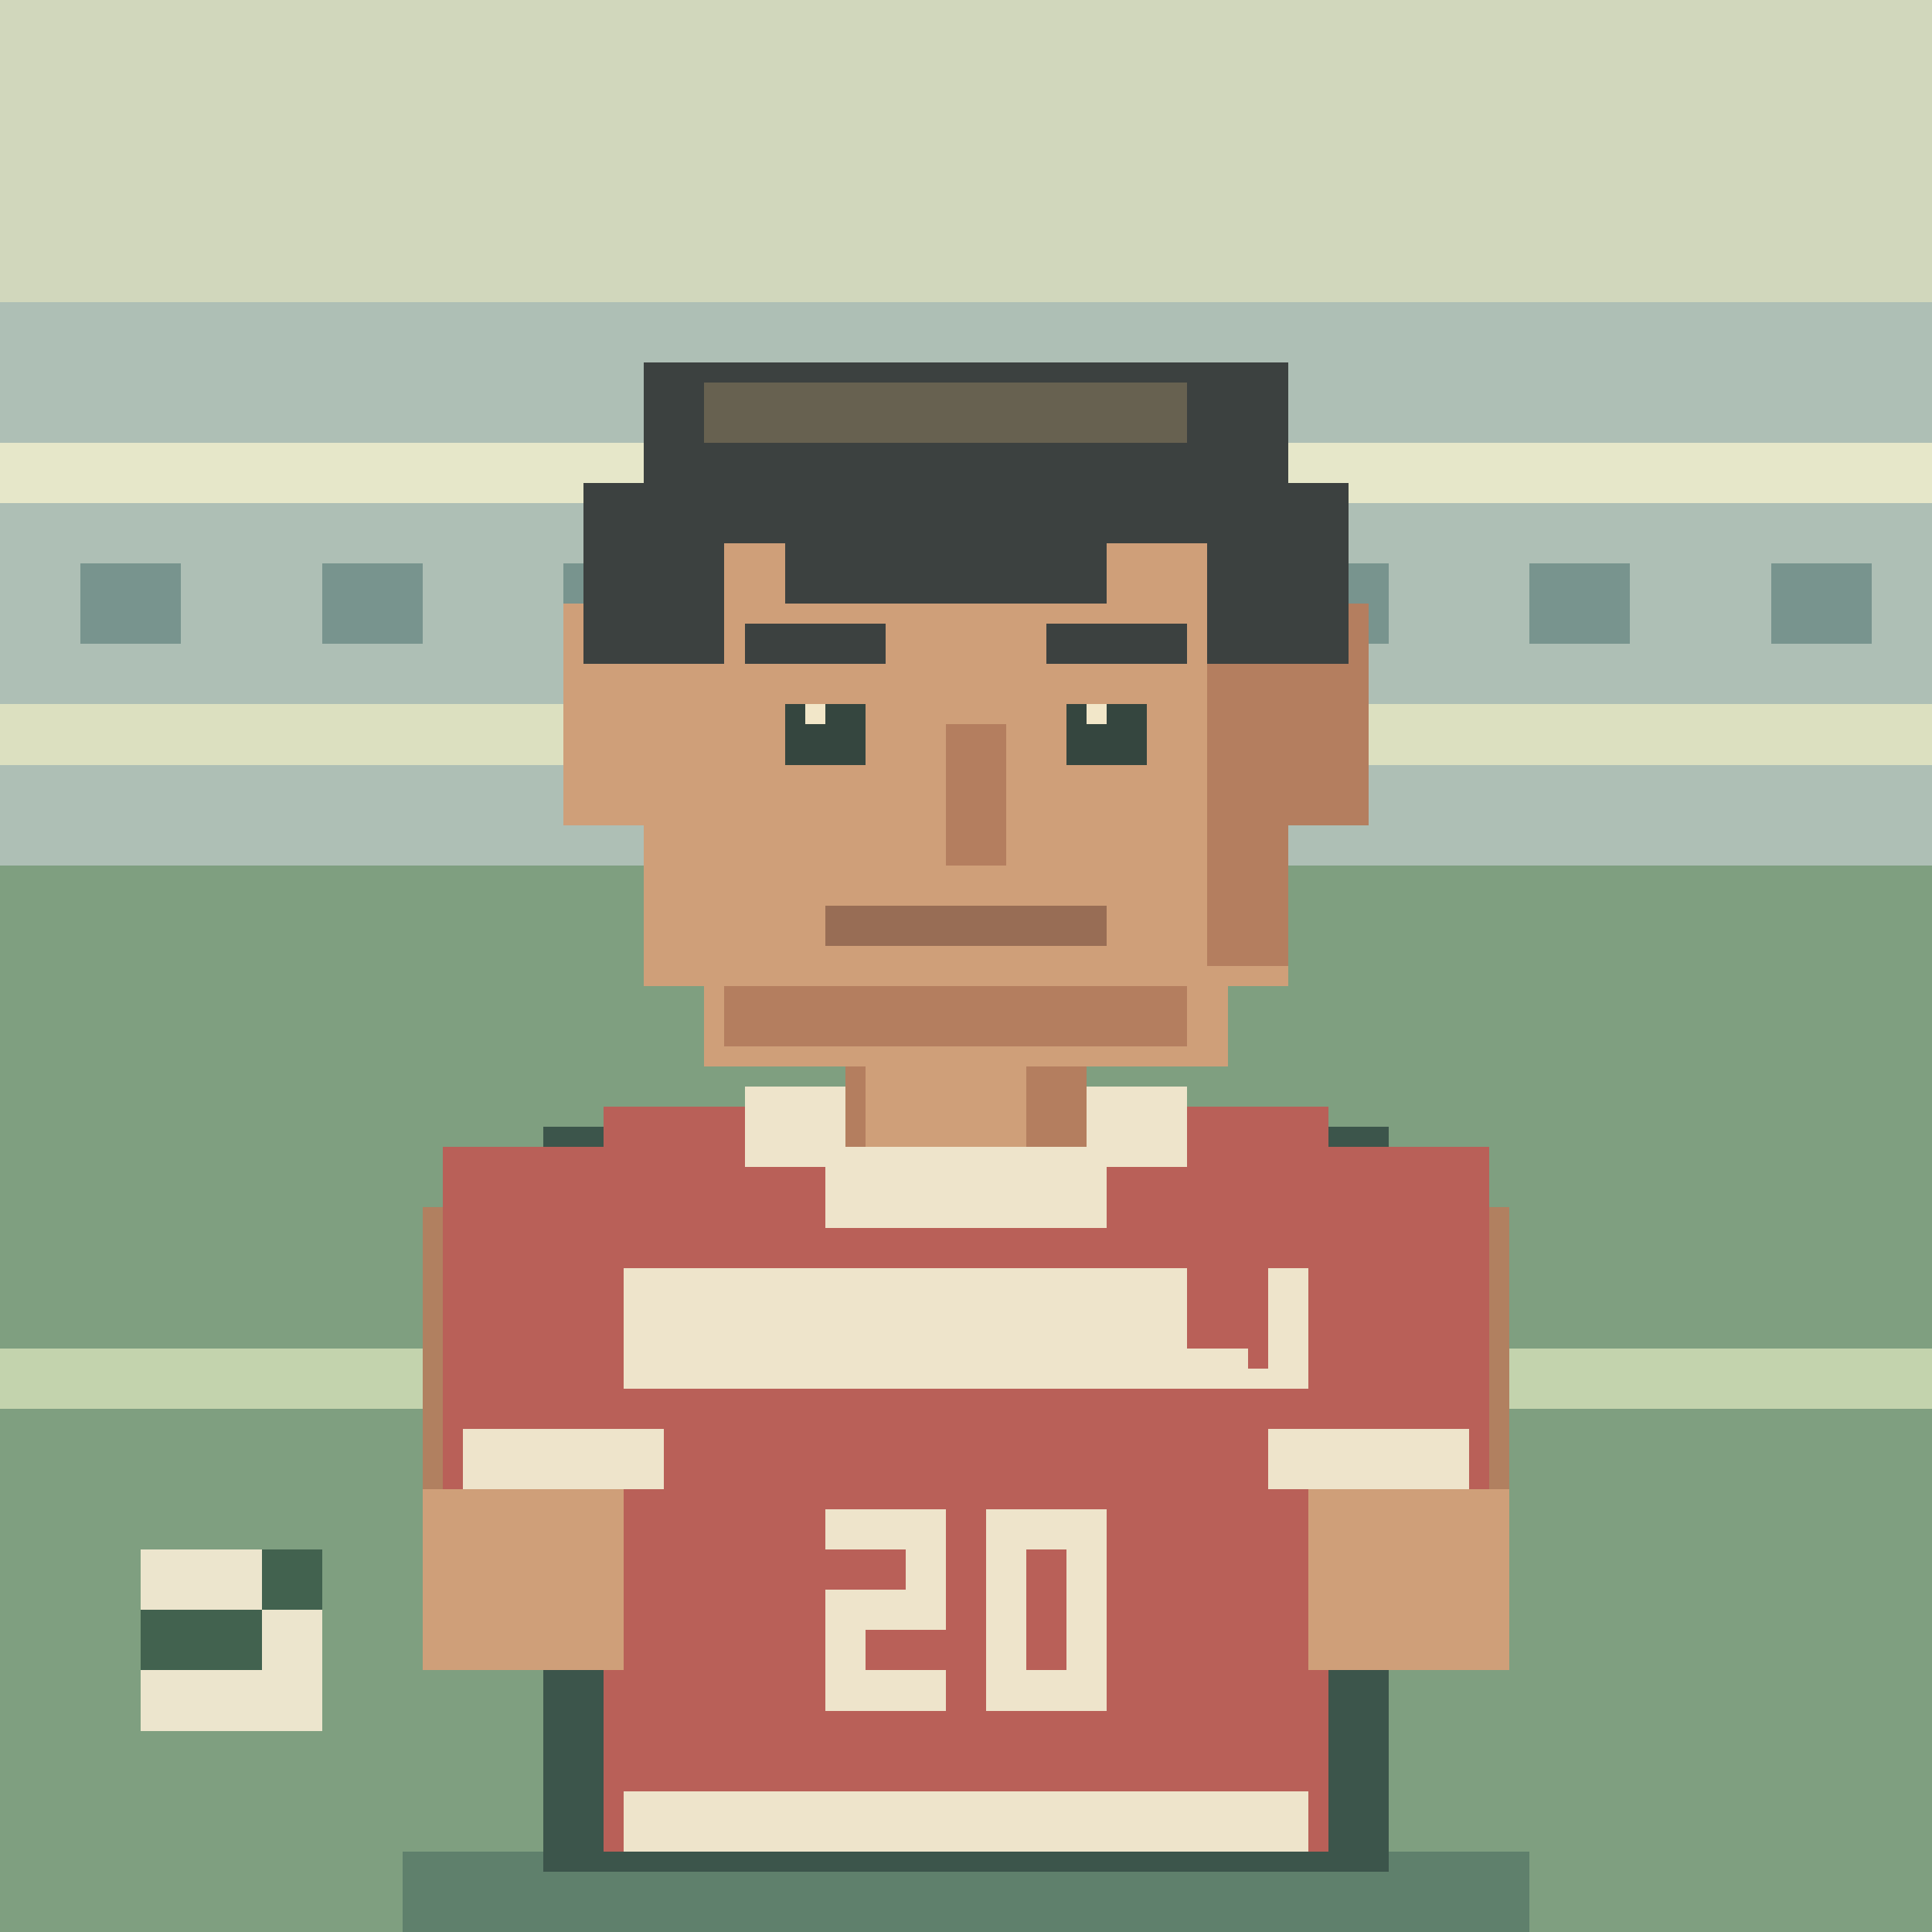
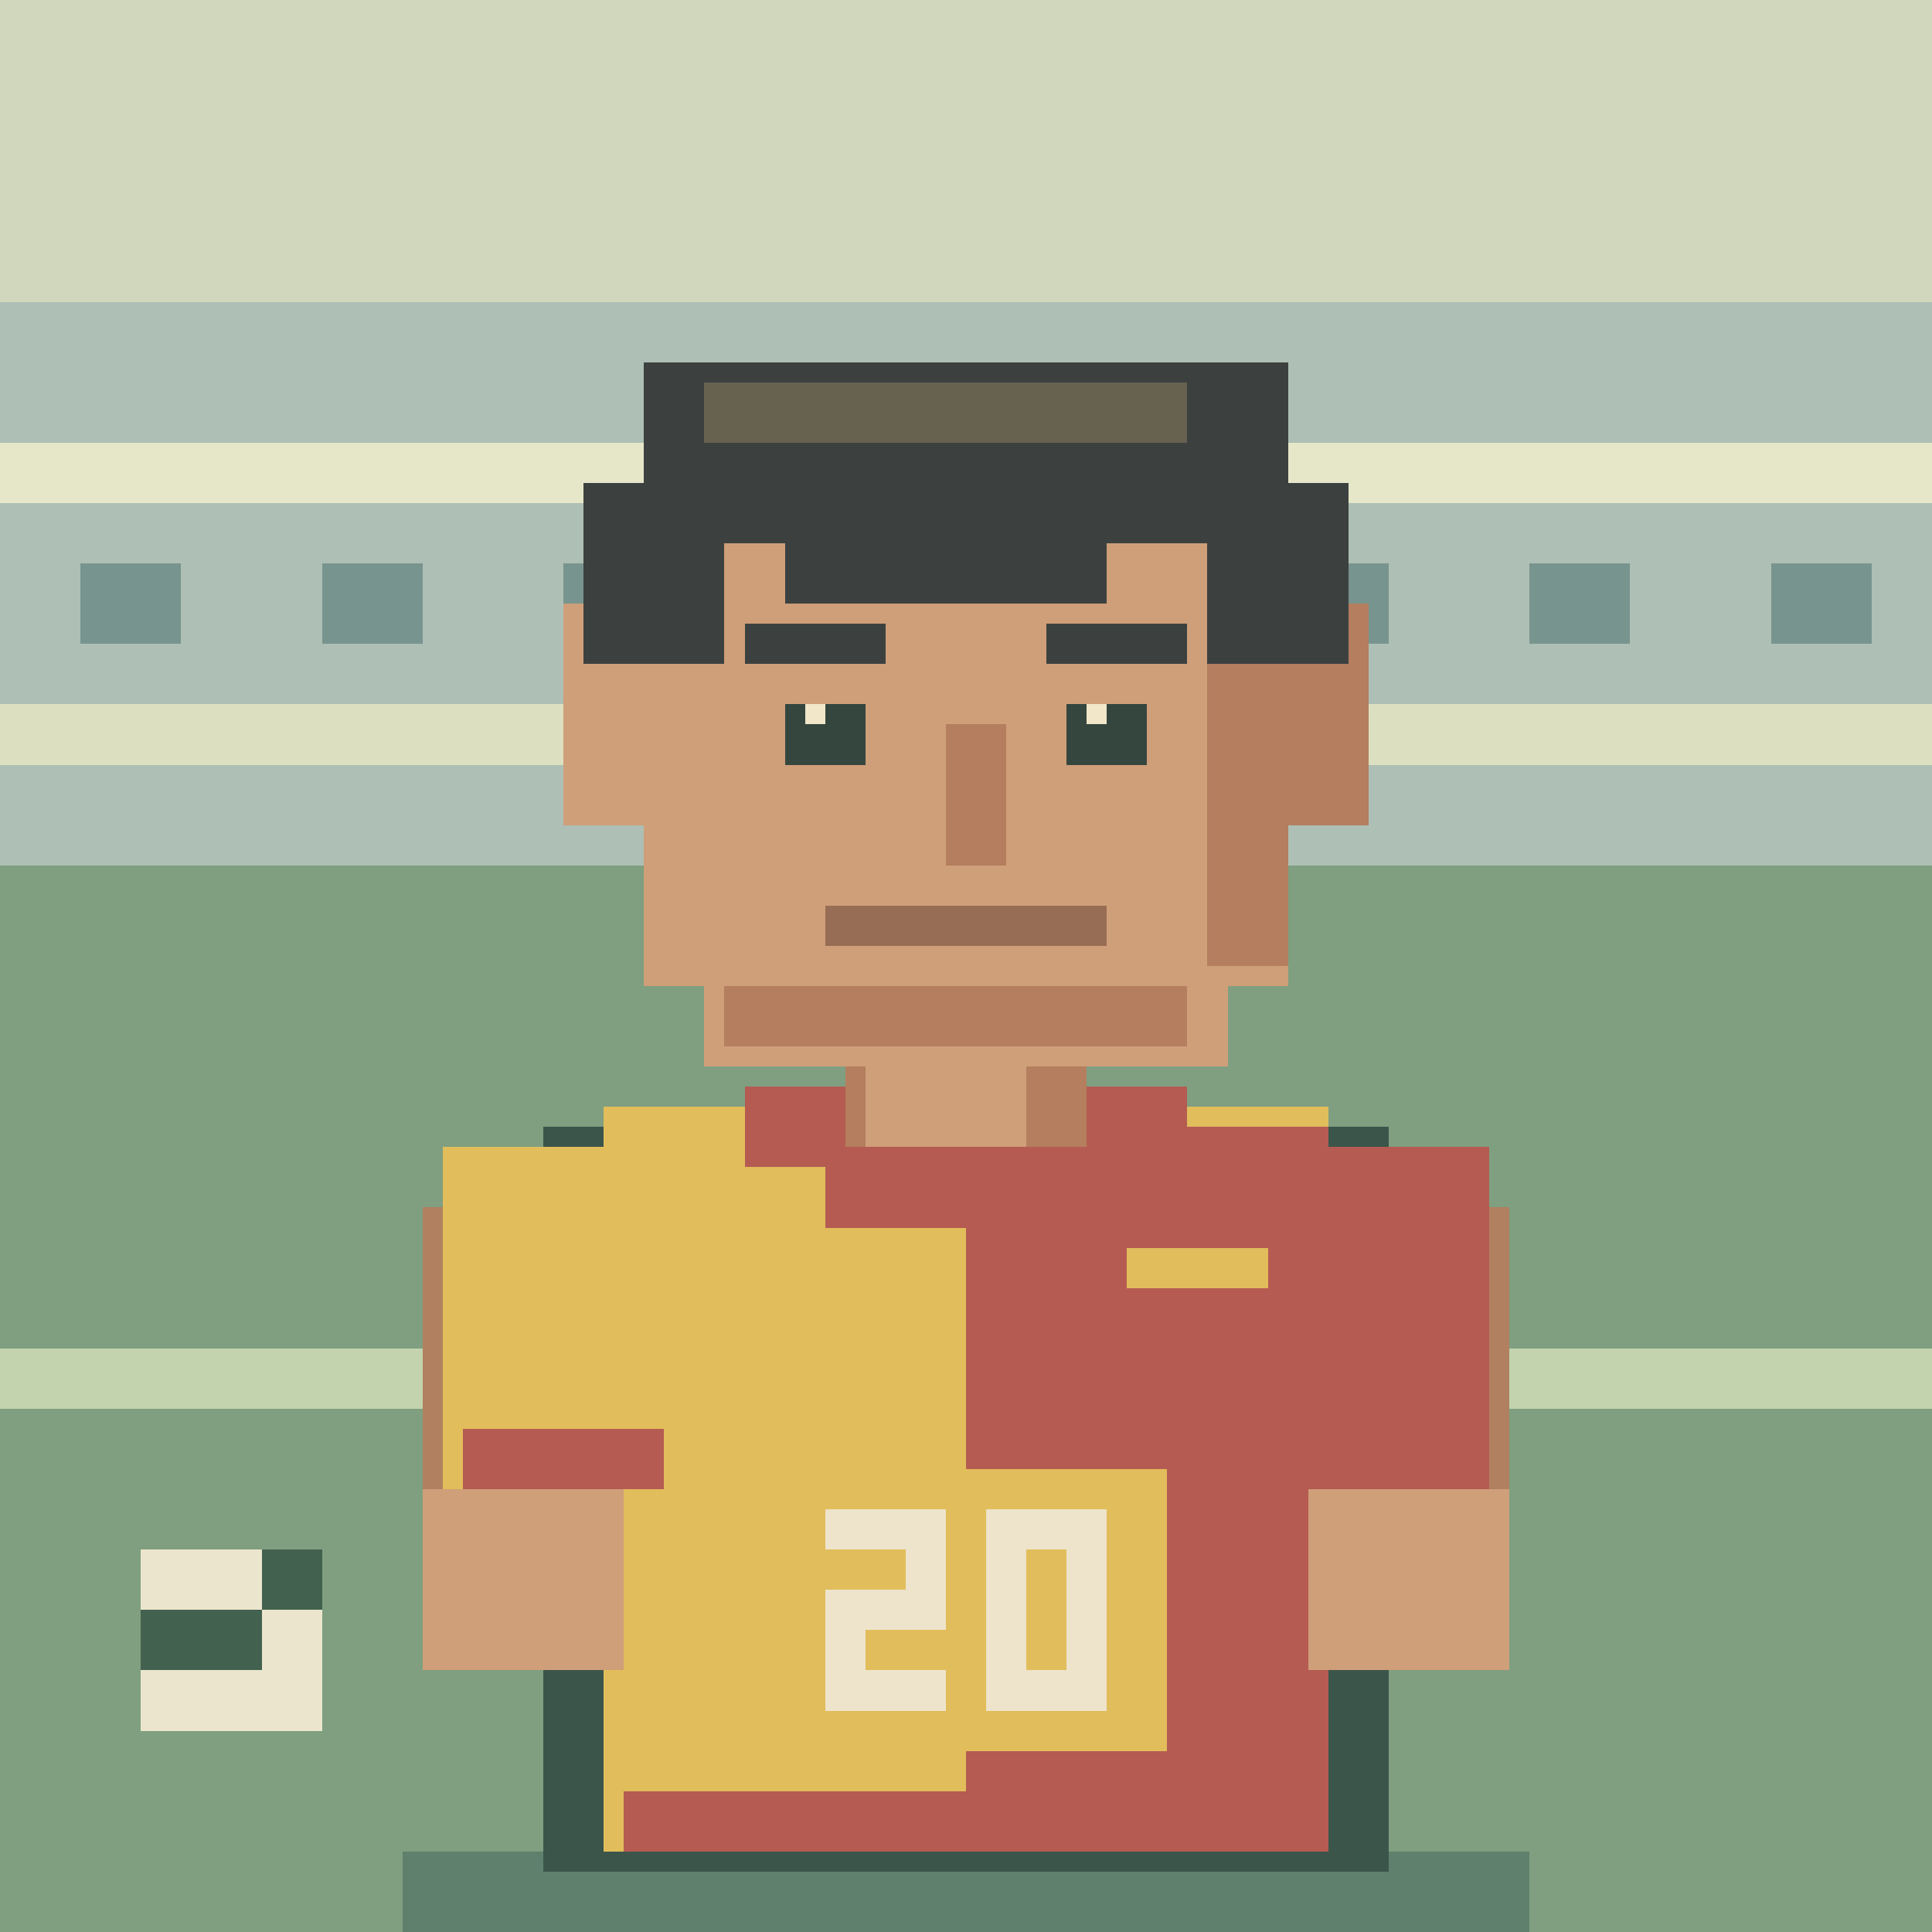
- <svg xmlns="http://www.w3.org/2000/svg" viewBox="0 0 96 96" width="96" height="96" role="img" aria-label="Hakan Ünsal — Türkiye milli formasıyla temsili piksel portre" shape-rendering="crispEdges">
+ <svg xmlns="http://www.w3.org/2000/svg" viewBox="0 0 96 96" width="96" height="96" role="img" aria-label="Hakan Ünsal — Galatasaray tarihî kulüp renkleriyle temsili piksel portre" shape-rendering="crispEdges">
  <rect x="0" y="0" width="96" height="96" fill="#d1d7bc" />
  <rect x="0" y="15" width="96" height="28" fill="#aebfb5" />
  <rect x="0" y="22" width="96" height="3" fill="#e6e7c9" />
  <rect x="0" y="35" width="96" height="3" fill="#dce0c0" />
  <rect x="4" y="28" width="5" height="4" fill="#78948e" />
  <rect x="16" y="28" width="5" height="4" fill="#78948e" />
  <rect x="28" y="28" width="5" height="4" fill="#78948e" />
  <rect x="40" y="28" width="5" height="4" fill="#78948e" />
  <rect x="52" y="28" width="5" height="4" fill="#78948e" />
  <rect x="64" y="28" width="5" height="4" fill="#78948e" />
  <rect x="76" y="28" width="5" height="4" fill="#78948e" />
  <rect x="88" y="28" width="5" height="4" fill="#78948e" />
  <rect x="0" y="43" width="96" height="53" fill="#7f9f80" />
  <rect x="0" y="67" width="96" height="3" fill="#c3d3ad" />
  <rect x="46" y="43" width="4" height="53" fill="#c3d3ad" />
  <rect x="20" y="92" width="56" height="4" fill="#5f806c" />
  <rect x="27" y="56" width="42" height="37" fill="#3c554b" />
  <rect x="21" y="60" width="11" height="23" fill="#b18060" />
  <rect x="64" y="60" width="11" height="23" fill="#b18060" />
-   <rect x="22" y="57" width="13" height="17" fill="#b96058" />
-   <rect x="61" y="57" width="13" height="17" fill="#b96058" />
-   <rect x="30" y="55" width="36" height="37" fill="#b96058" />
-   <rect x="23" y="71" width="10" height="3" fill="#eee4cb" />
-   <rect x="63" y="71" width="10" height="3" fill="#eee4cb" />
-   <rect x="31" y="63" width="34" height="6" fill="#eee4cb" />
-   <rect x="37" y="54" width="22" height="4" fill="#eee4cb" />
-   <rect x="41" y="58" width="14" height="3" fill="#eee4cb" />
-   <rect x="31" y="89" width="34" height="3" fill="#eee4cb" />
-   <rect x="56" y="62" width="7" height="2" fill="#b96058" />
-   <rect x="56" y="64" width="7" height="2" fill="#eee4cb" />
-   <rect x="56" y="66" width="7" height="2" fill="#b96058" />
+   <rect x="22" y="57" width="13" height="17" fill="#e1bd5b" />
+   <rect x="61" y="57" width="13" height="17" fill="#e1bd5b" />
+   <rect x="30" y="55" width="36" height="37" fill="#e1bd5b" />
+   <rect x="23" y="71" width="10" height="3" fill="#b55b52" />
+   <rect x="63" y="71" width="10" height="3" fill="#b55b52" />
+   <rect x="48" y="56" width="18" height="36" fill="#b55b52" />
+   <rect x="61" y="57" width="13" height="17" fill="#b55b52" />
+   <rect x="37" y="54" width="22" height="4" fill="#b55b52" />
+   <rect x="41" y="58" width="14" height="3" fill="#b55b52" />
+   <rect x="31" y="89" width="34" height="3" fill="#b55b52" />
+   <rect x="56" y="62" width="7" height="2" fill="#e1bd5b" />
+   <rect x="56" y="64" width="7" height="2" fill="#b55b52" />
  <rect x="21" y="74" width="10" height="9" fill="#cf9f79" />
  <rect x="65" y="74" width="10" height="9" fill="#cf9f79" />
  <rect x="42" y="46" width="12" height="11" fill="#b47e5f" />
  <rect x="43" y="46" width="8" height="11" fill="#cf9f79" />
  <rect x="32" y="21" width="32" height="28" fill="#cf9f79" />
  <rect x="35" y="49" width="26" height="4" fill="#cf9f79" />
  <rect x="28" y="30" width="4" height="11" fill="#cf9f79" />
  <rect x="64" y="30" width="4" height="11" fill="#b47e5f" />
  <rect x="60" y="27" width="4" height="21" fill="#b47e5f" />
  <rect x="36" y="49" width="23" height="3" fill="#b47e5f" />
  <rect x="32" y="18" width="32" height="9" fill="#3c4140" />
  <rect x="29" y="24" width="7" height="9" fill="#3c4140" />
  <rect x="60" y="24" width="7" height="9" fill="#3c4140" />
  <rect x="39" y="25" width="16" height="5" fill="#3c4140" />
  <rect x="35" y="19" width="24" height="3" fill="#676150" />
  <rect x="37" y="31" width="7" height="2" fill="#3c4140" />
  <rect x="52" y="31" width="7" height="2" fill="#3c4140" />
  <rect x="39" y="35" width="4" height="3" fill="#35463f" />
  <rect x="53" y="35" width="4" height="3" fill="#35463f" />
  <rect x="40" y="35" width="1" height="1" fill="#f2e7c9" />
  <rect x="54" y="35" width="1" height="1" fill="#f2e7c9" />
  <rect x="47" y="36" width="3" height="7" fill="#b47e5f" />
  <rect x="41" y="45" width="14" height="2" fill="#986d55" />
-   <rect x="38" y="73" width="20" height="14" fill="#b96058" />
+   <rect x="38" y="73" width="20" height="14" fill="#e1bd5b" />
  <rect x="41" y="75" width="2" height="2" fill="#eee4cb" />
  <rect x="43" y="75" width="2" height="2" fill="#eee4cb" />
  <rect x="45" y="75" width="2" height="2" fill="#eee4cb" />
  <rect x="45" y="77" width="2" height="2" fill="#eee4cb" />
  <rect x="41" y="79" width="2" height="2" fill="#eee4cb" />
  <rect x="43" y="79" width="2" height="2" fill="#eee4cb" />
  <rect x="45" y="79" width="2" height="2" fill="#eee4cb" />
  <rect x="41" y="81" width="2" height="2" fill="#eee4cb" />
  <rect x="41" y="83" width="2" height="2" fill="#eee4cb" />
  <rect x="43" y="83" width="2" height="2" fill="#eee4cb" />
  <rect x="45" y="83" width="2" height="2" fill="#eee4cb" />
  <rect x="49" y="75" width="2" height="2" fill="#eee4cb" />
  <rect x="51" y="75" width="2" height="2" fill="#eee4cb" />
  <rect x="53" y="75" width="2" height="2" fill="#eee4cb" />
  <rect x="49" y="77" width="2" height="2" fill="#eee4cb" />
  <rect x="53" y="77" width="2" height="2" fill="#eee4cb" />
  <rect x="49" y="79" width="2" height="2" fill="#eee4cb" />
  <rect x="53" y="79" width="2" height="2" fill="#eee4cb" />
  <rect x="49" y="81" width="2" height="2" fill="#eee4cb" />
  <rect x="53" y="81" width="2" height="2" fill="#eee4cb" />
  <rect x="49" y="83" width="2" height="2" fill="#eee4cb" />
  <rect x="51" y="83" width="2" height="2" fill="#eee4cb" />
  <rect x="53" y="83" width="2" height="2" fill="#eee4cb" />
  <rect x="7" y="77" width="9" height="9" fill="#ece5cd" />
  <rect x="10" y="80" width="3" height="3" fill="#42624f" />
  <rect x="7" y="80" width="3" height="3" fill="#42624f" />
  <rect x="13" y="77" width="3" height="3" fill="#42624f" />
-   <rect x="56" y="63" width="6" height="6" fill="#eee4cb" />
-   <rect x="59" y="63" width="4" height="4" fill="#b96058" />
-   <rect x="63" y="63" width="2" height="2" fill="#eee4cb" />
</svg>
